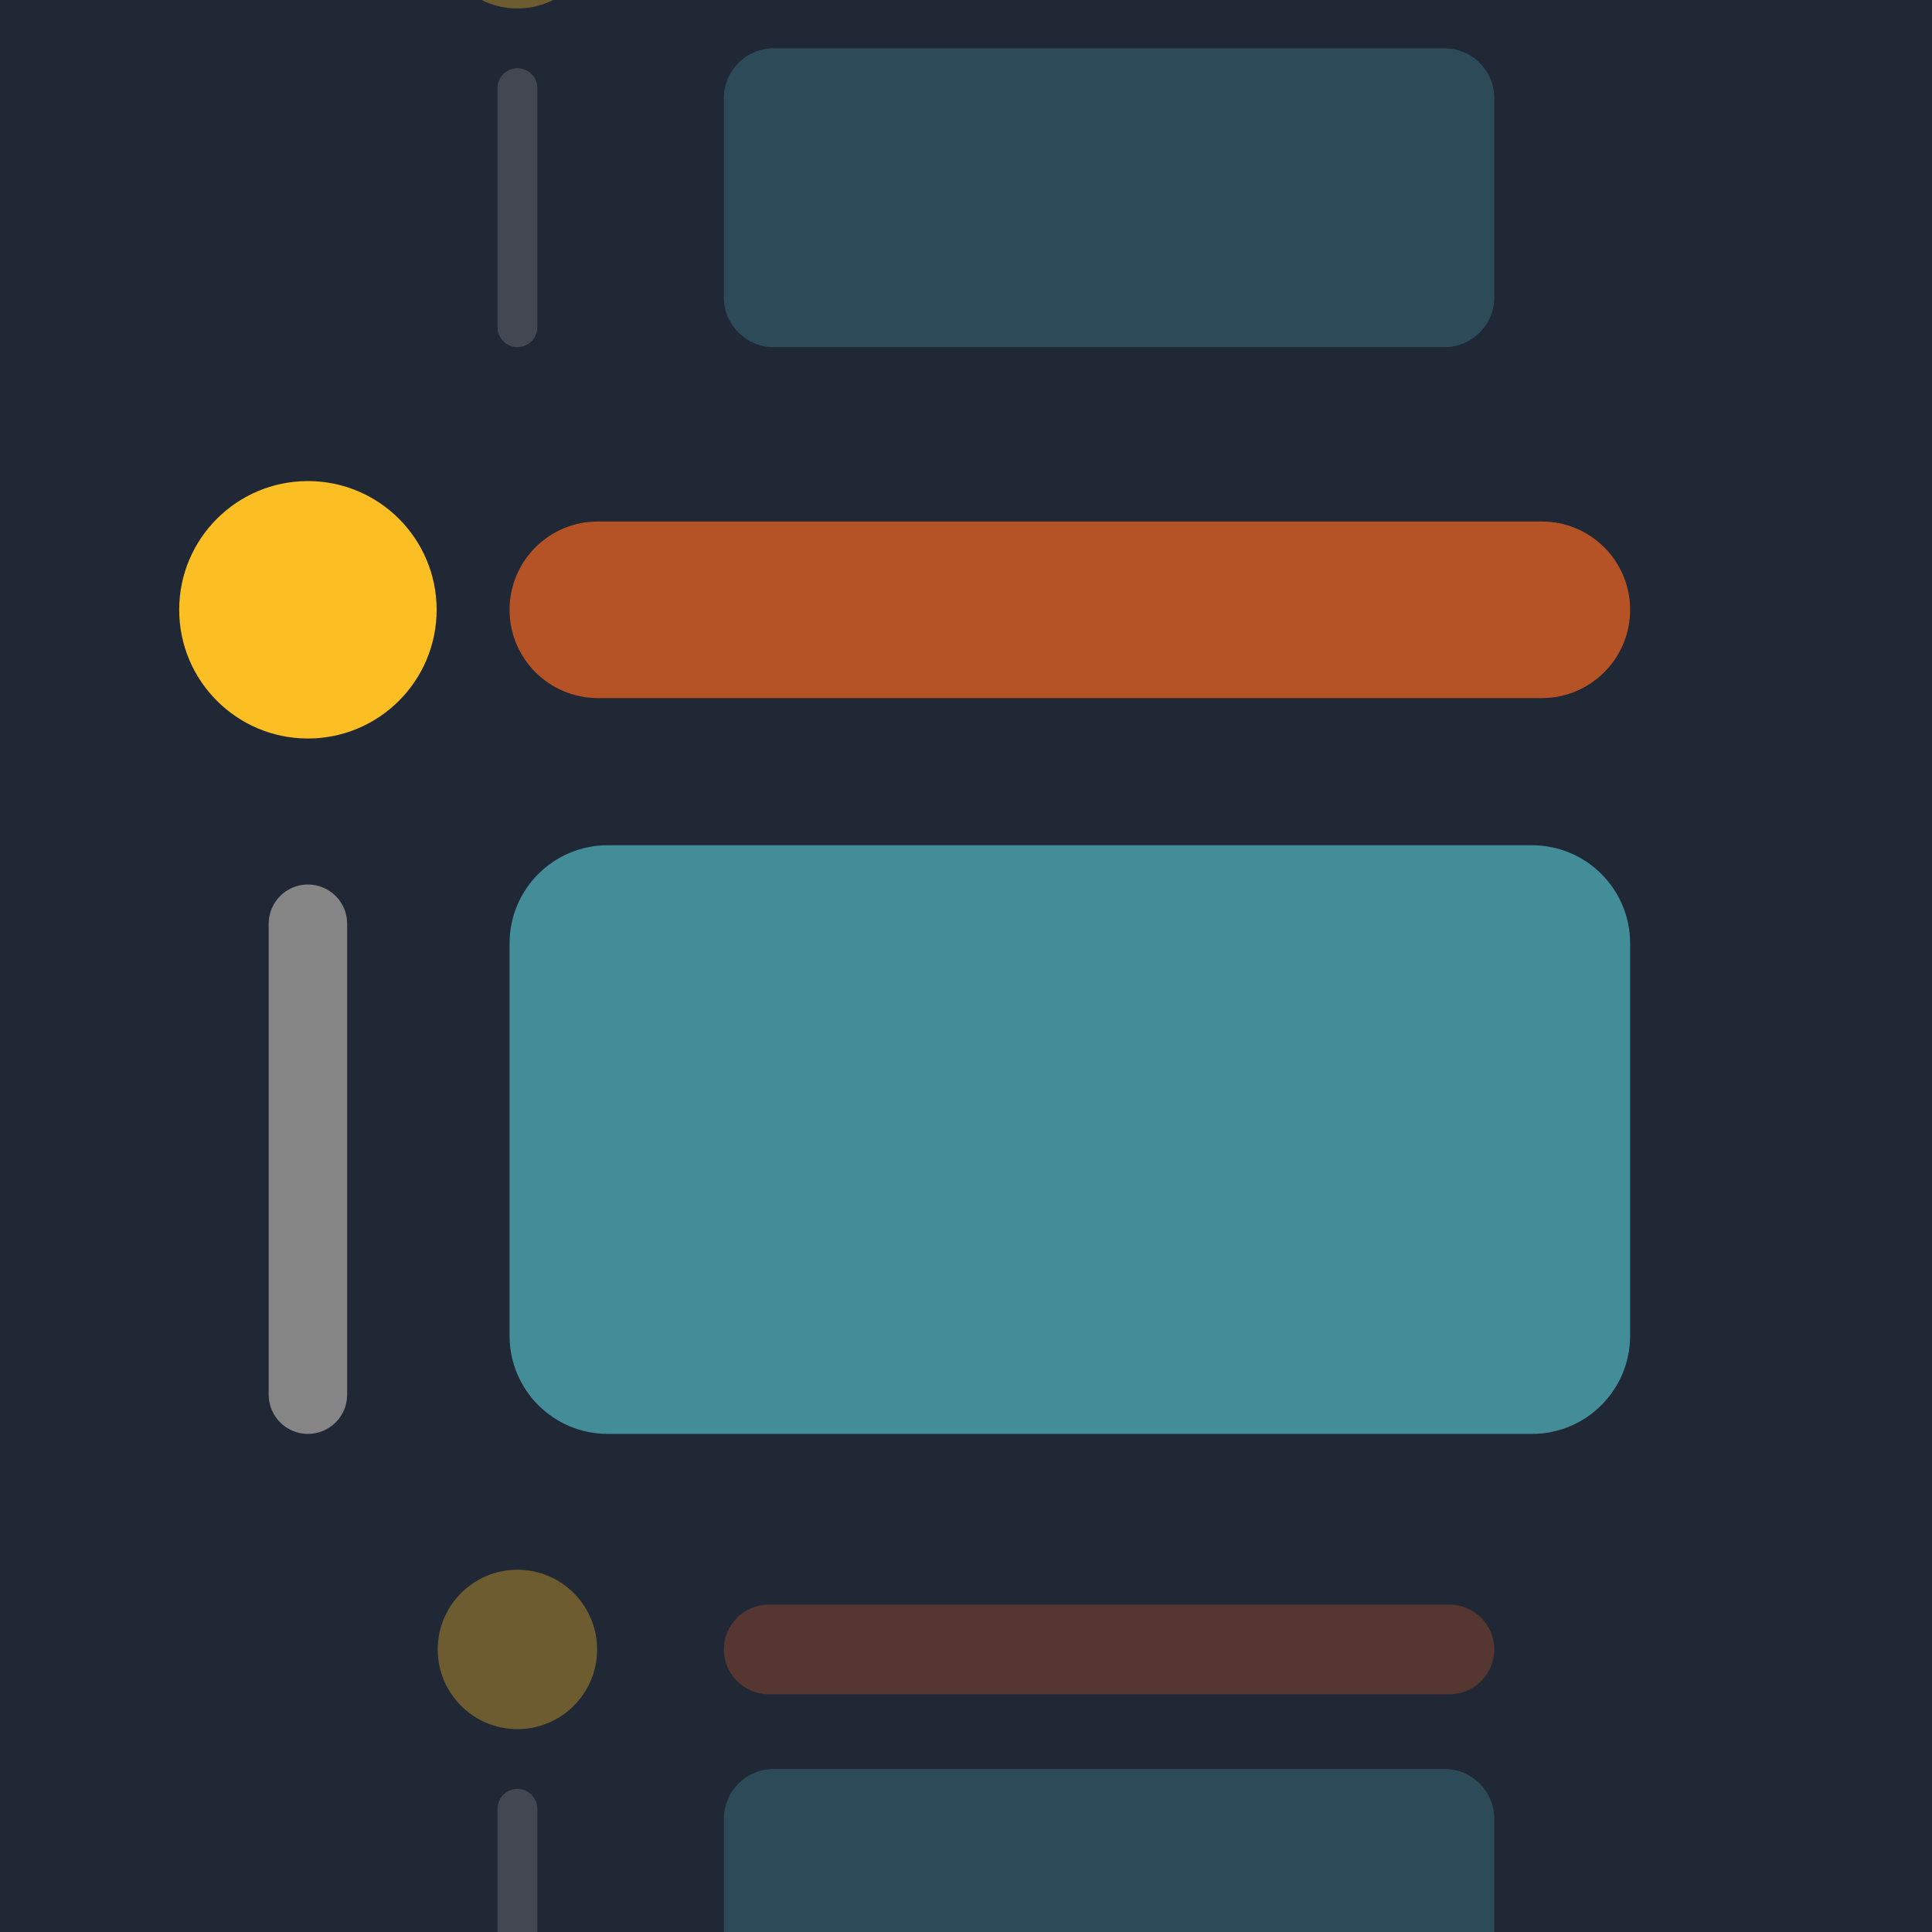
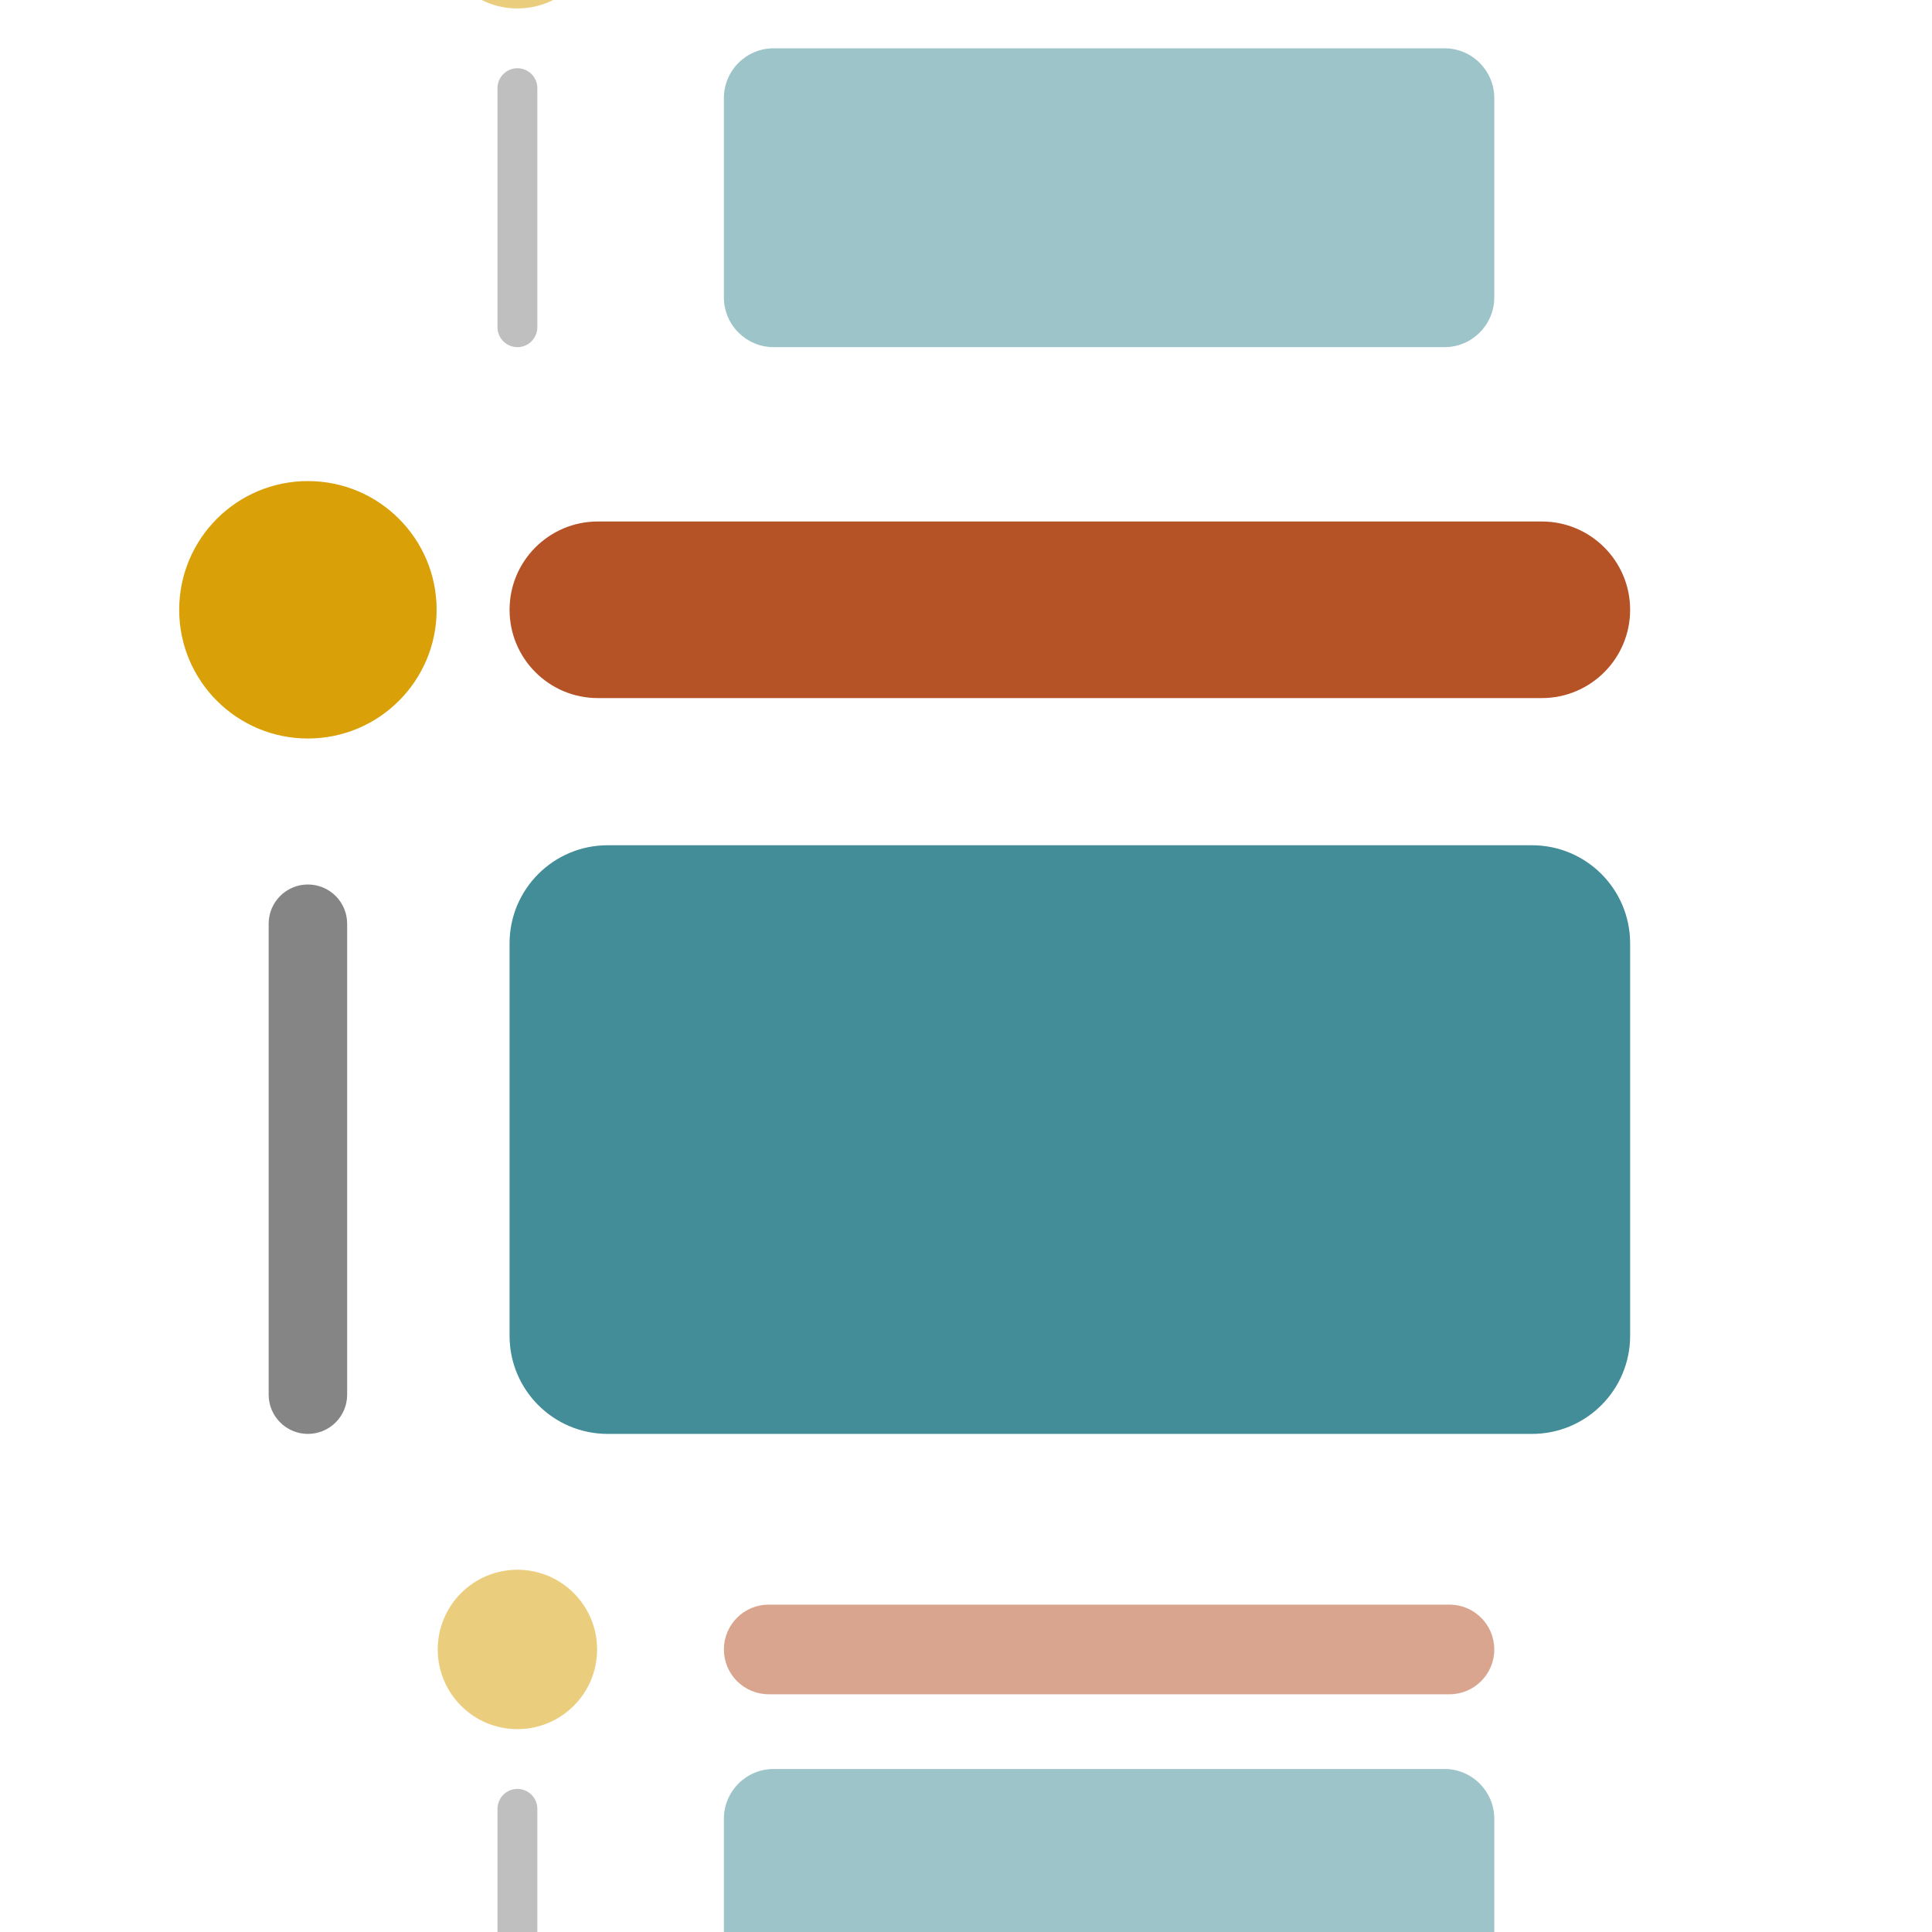
<svg xmlns="http://www.w3.org/2000/svg" viewBox="0 0 128 128">
-   <rect width="128" height="128" fill="#202735" />
-   <g opacity="0.35">
-     <circle cx="34.28" cy="-4.72" r="5.28" fill="#FBBF24" />
+   <g opacity="0.52">
+     <circle cx="34.28" cy="-4.72" r="5.28" fill="#D9A008" />
    <rect x="47.96" y="3.2" width="51.04" height="19.8" rx="3.3" fill="#438D98" />
    <rect x="32.96" y="4.52" width="2.64" height="18.48" rx="1.32" fill="#858585" />
    <rect x="47.96" y="-7.69" width="51.04" height="5.94" rx="2.97" fill="#B65326" />
  </g>
  <g opacity="1">
-     <circle cx="20.4" cy="40.4" r="8.528" fill="#FBBF24" />
+     <circle cx="20.4" cy="40.4" r="8.528" fill="#D9A008" />
    <rect x="33.76" y="56.0" width="74.24" height="39.0" rx="6.5" fill="#438D98" />
    <rect x="17.8" y="58.6" width="5.2" height="36.4" rx="2.6" fill="#858585" />
    <rect x="33.76" y="34.55" width="74.24" height="11.7" rx="5.85" fill="#B65326" />
  </g>
-   <g opacity="0.35">
-     <circle cx="34.28" cy="109.28" r="5.28" fill="#FBBF24" />
+   <g opacity="0.52">
+     <circle cx="34.28" cy="109.28" r="5.28" fill="#D9A008" />
    <rect x="47.96" y="117.2" width="51.04" height="19.8" rx="3.3" fill="#438D98" />
    <rect x="32.96" y="118.52" width="2.64" height="18.48" rx="1.32" fill="#858585" />
    <rect x="47.96" y="106.31" width="51.04" height="5.94" rx="2.97" fill="#B65326" />
  </g>
</svg>
